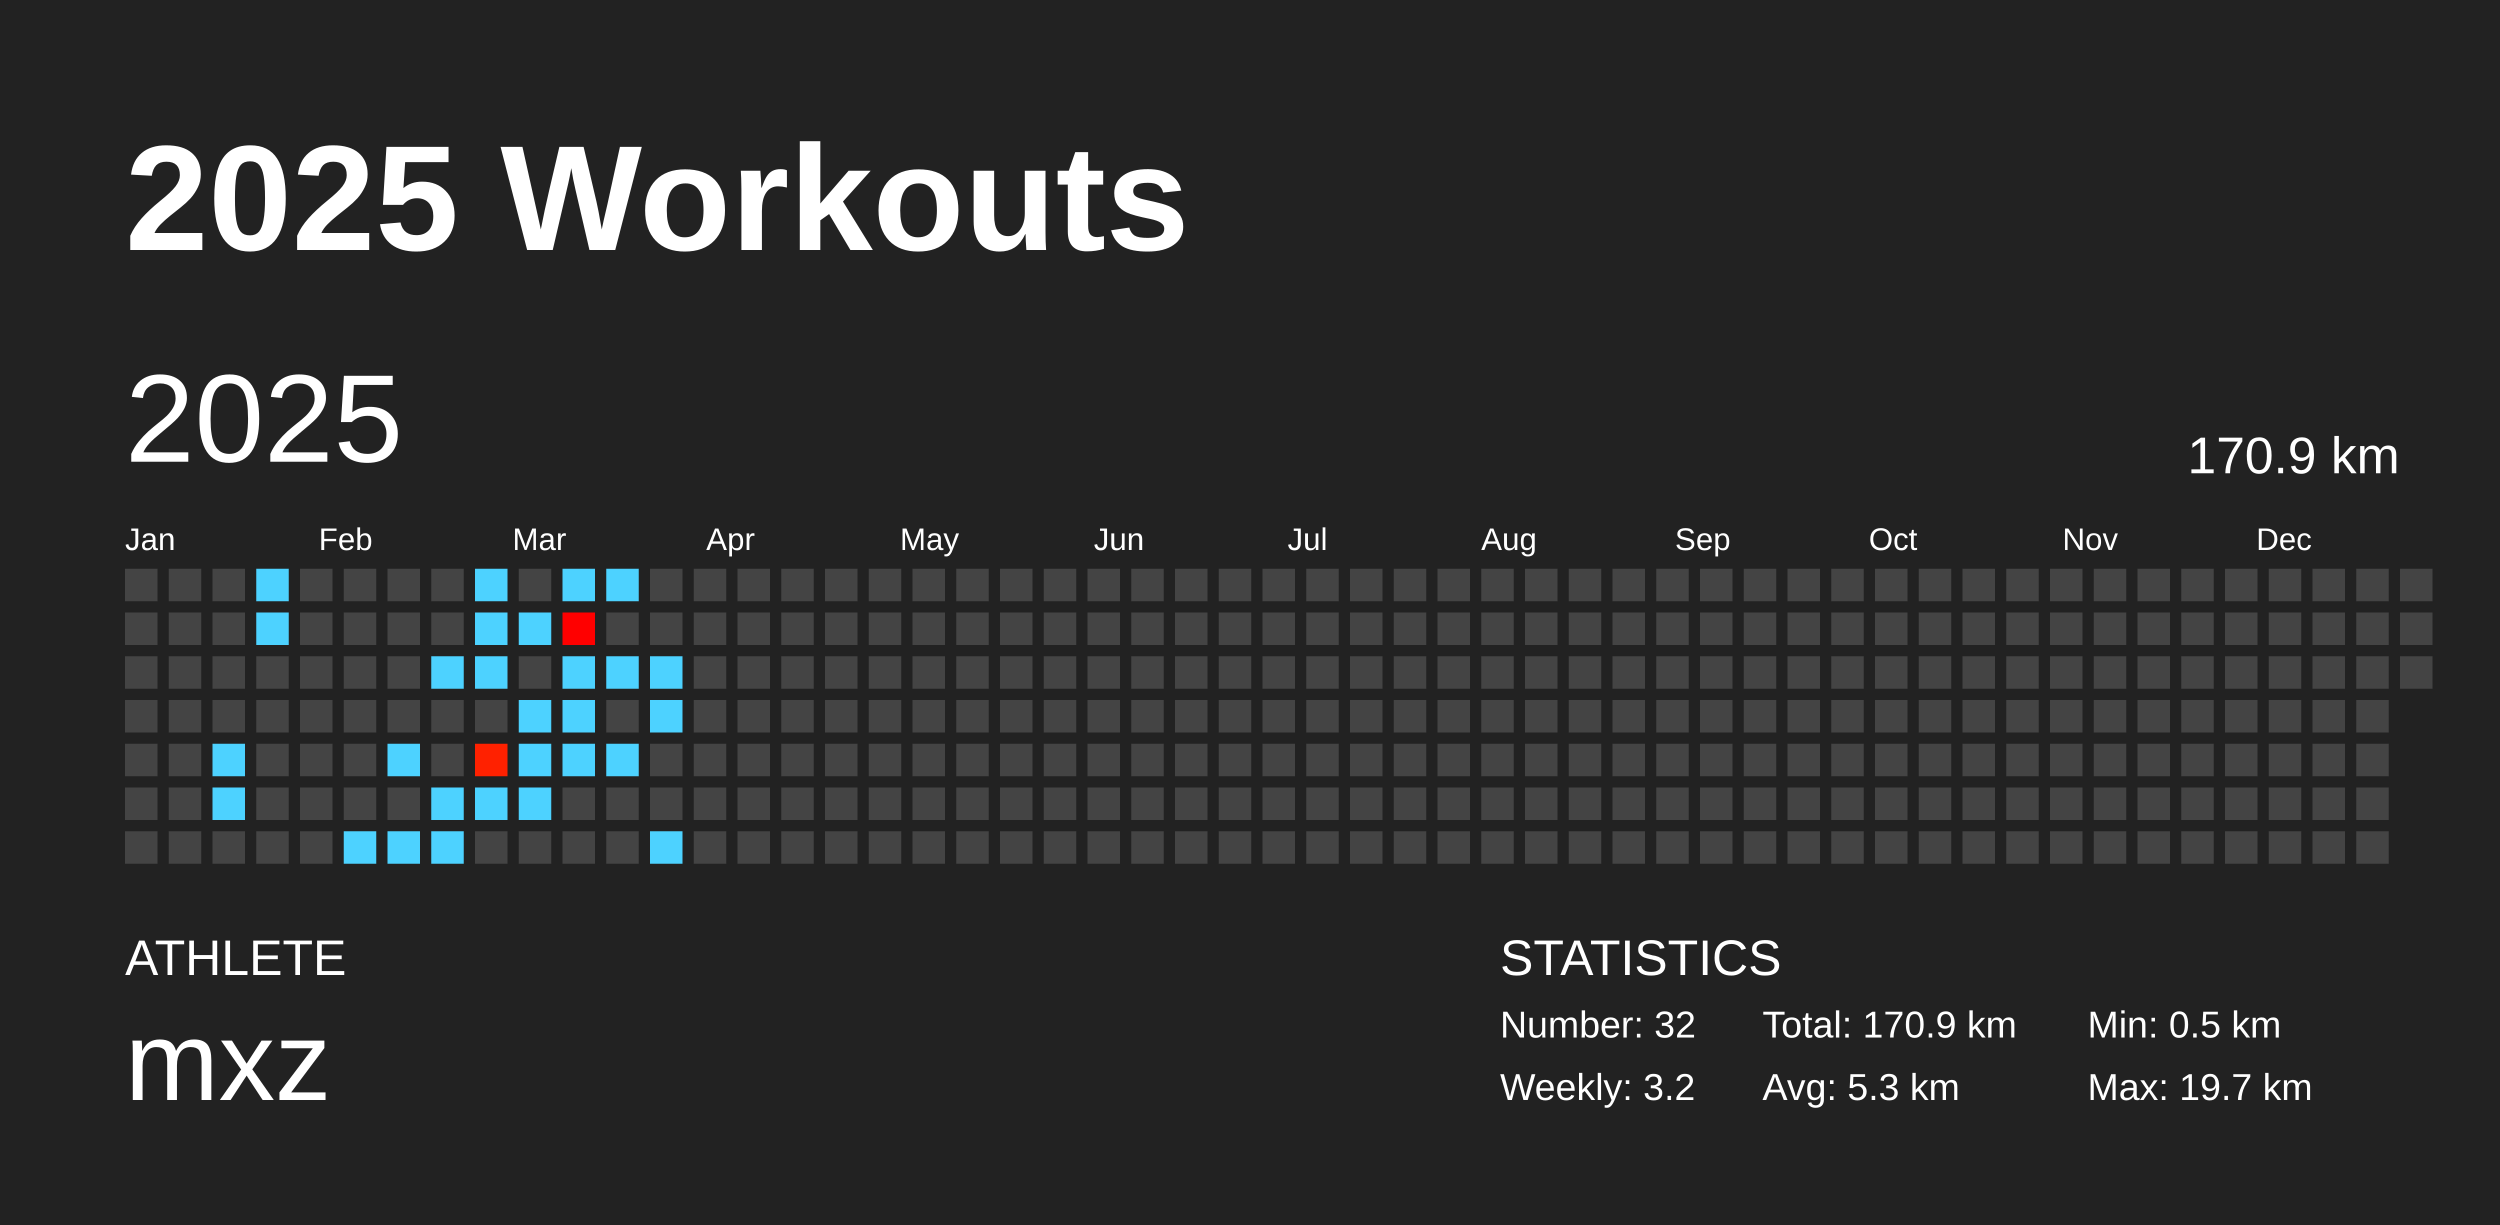
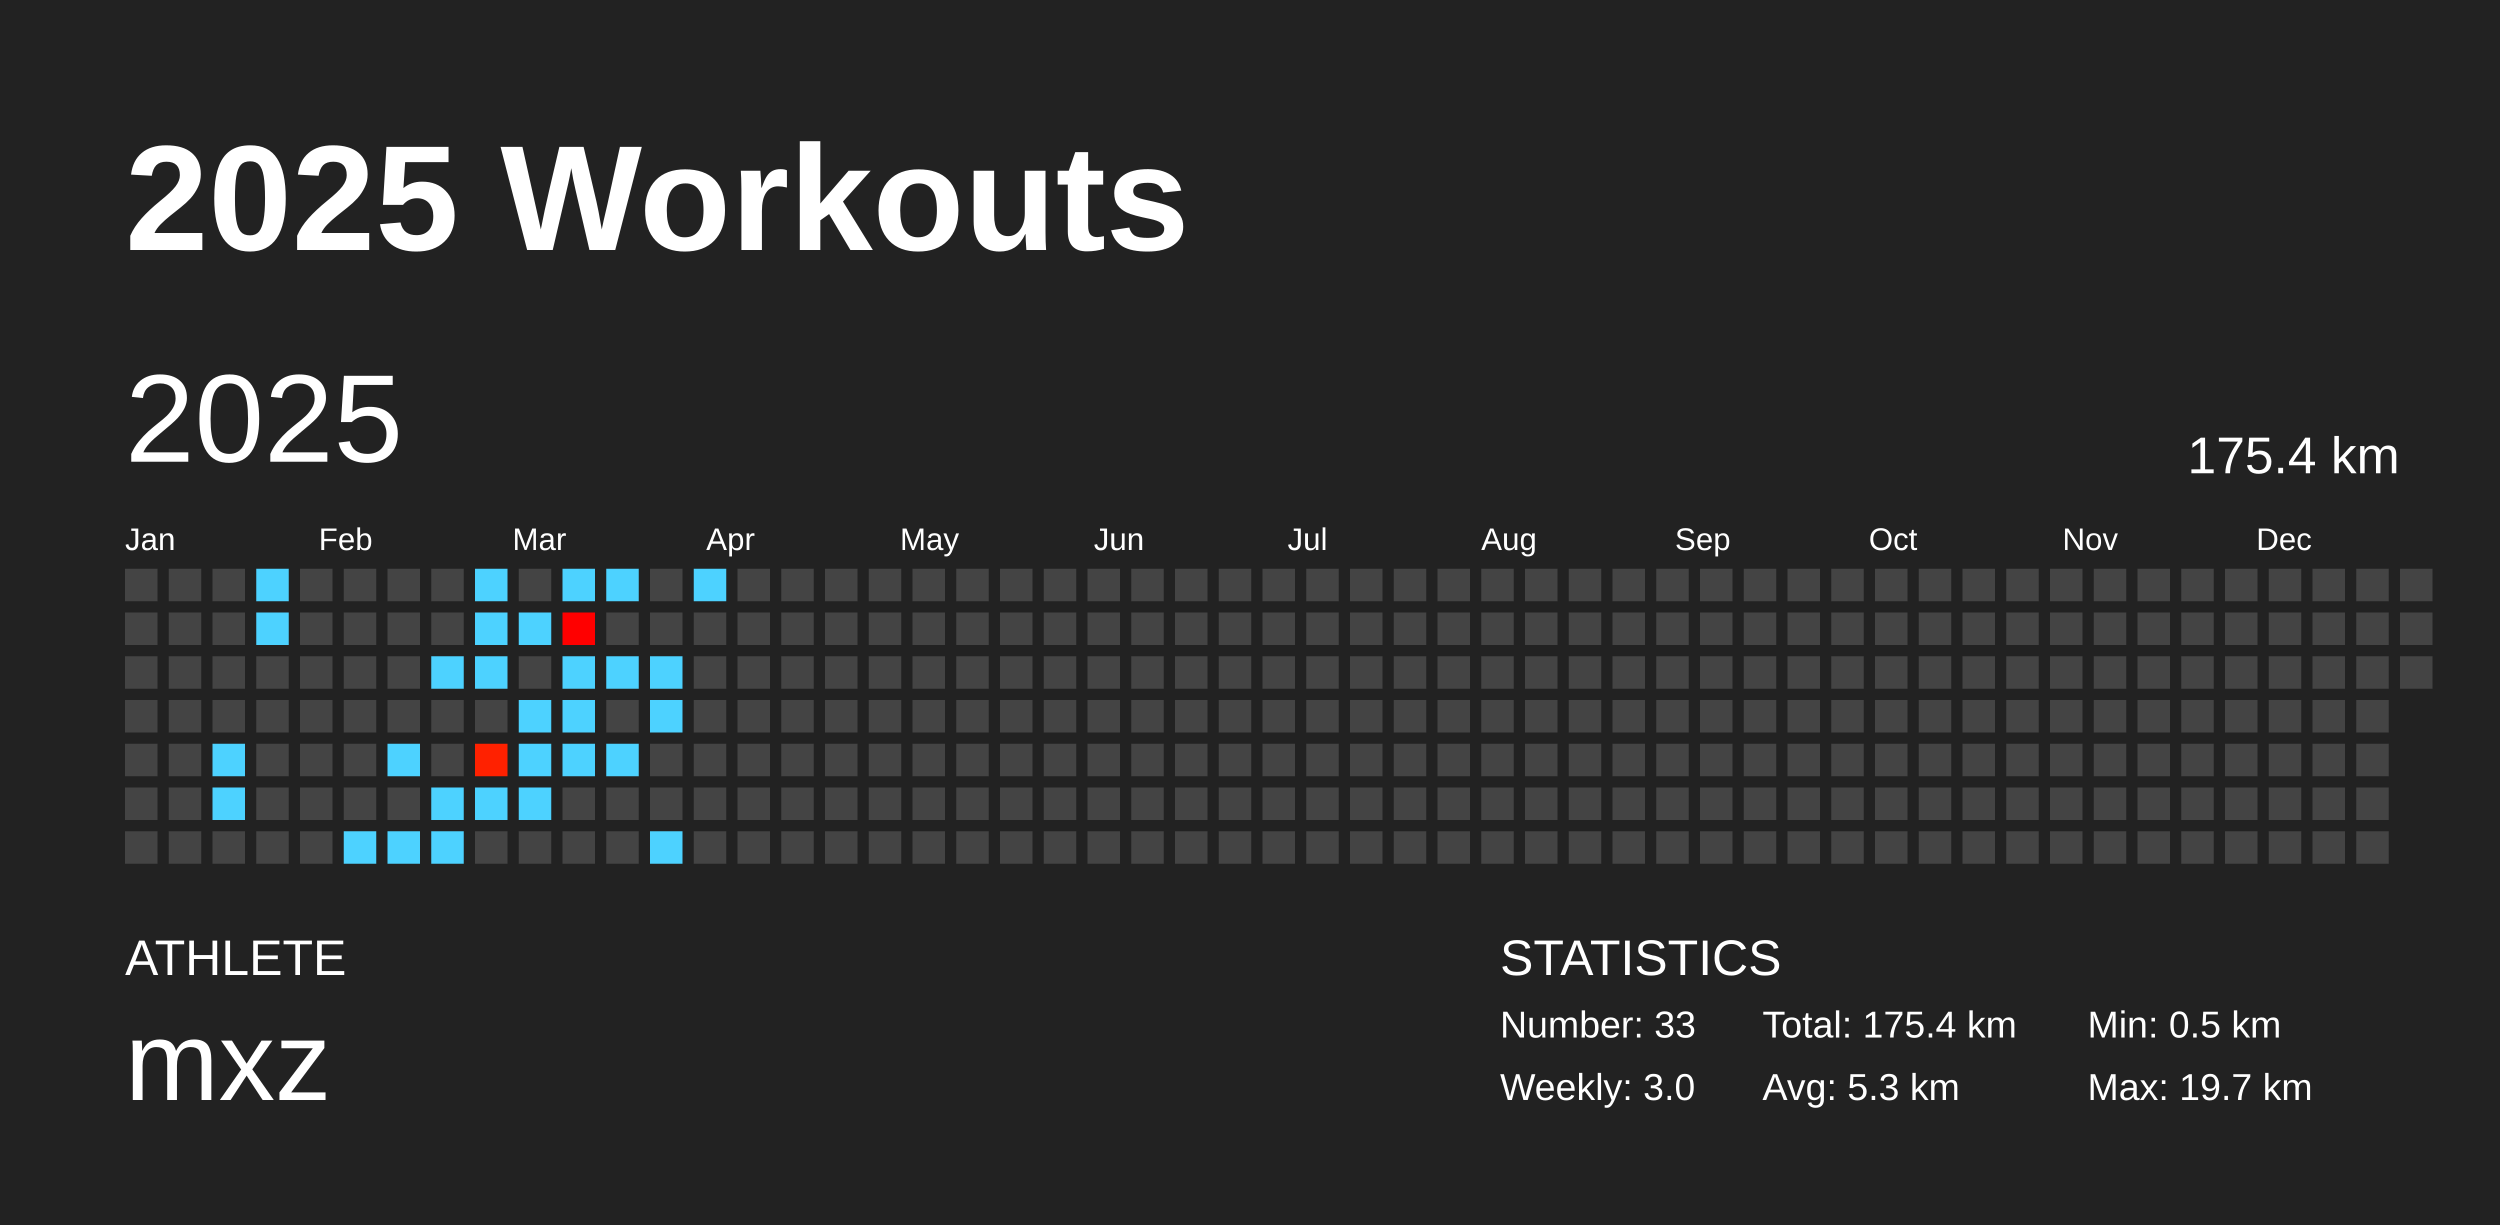
<svg xmlns="http://www.w3.org/2000/svg" baseProfile="full" height="98mm" version="1.1" viewBox="0,0,200,98" width="200mm">
  <defs />
  <rect fill="#222222" height="98" width="200" x="0" y="0" />
  <text fill="#FFFFFF" style="font-size:12px; font-family:Arial; font-weight:bold;" x="10" y="20">2025 Workouts</text>
  <text fill="#FFFFFF" style="font-size:4px; font-family:Arial" x="10" y="78">ATHLETE</text>
  <text fill="#FFFFFF" style="font-size:9px; font-family:Arial" x="10" y="88">mxz</text>
  <text fill="#FFFFFF" style="font-size:4px; font-family:Arial" x="120" y="78">STATISTICS</text>
-   <text fill="#FFFFFF" style="font-size:3px; font-family:Arial" x="120" y="83">Number: 32</text>
-   <text fill="#FFFFFF" style="font-size:3px; font-family:Arial" x="120" y="88">Weekly: 3.2</text>
-   <text fill="#FFFFFF" style="font-size:3px; font-family:Arial" x="141" y="83">Total: 170.9 km</text>
+   <text fill="#FFFFFF" style="font-size:3px; font-family:Arial" x="120" y="83">Number: 33</text>
+   <text fill="#FFFFFF" style="font-size:3px; font-family:Arial" x="120" y="88">Weekly: 3.0</text>
+   <text fill="#FFFFFF" style="font-size:3px; font-family:Arial" x="141" y="83">Total: 175.4 km</text>
  <text fill="#FFFFFF" style="font-size:3px; font-family:Arial" x="141" y="88">Avg: 5.3 km</text>
  <text fill="#FFFFFF" style="font-size:3px; font-family:Arial" x="167" y="83">Min: 0.5 km</text>
  <text fill="#FFFFFF" style="font-size:3px; font-family:Arial" x="167" y="88">Max: 19.7 km</text>
  <text dominant-baseline="hanging" fill="#FFFFFF" style="font-size:10.0px; font-family:Arial;" x="10" y="30">2025</text>
-   <text dominant-baseline="hanging" fill="#FFFFFF" style="font-size:4.125px; font-family:Arial;" x="175" y="35">170.9 km</text>
+   <text dominant-baseline="hanging" fill="#FFFFFF" style="font-size:4.125px; font-family:Arial;" x="175" y="35">175.4 km</text>
  <text fill="#FFFFFF" style="font-size:2.5px; font-family:Arial" x="10.0" y="44">Jan</text>
  <text fill="#FFFFFF" style="font-size:2.5px; font-family:Arial" x="25.5" y="44">Feb</text>
  <text fill="#FFFFFF" style="font-size:2.5px; font-family:Arial" x="41.0" y="44">Mar</text>
  <text fill="#FFFFFF" style="font-size:2.5px; font-family:Arial" x="56.5" y="44">Apr</text>
  <text fill="#FFFFFF" style="font-size:2.5px; font-family:Arial" x="72.0" y="44">May</text>
  <text fill="#FFFFFF" style="font-size:2.5px; font-family:Arial" x="87.5" y="44">Jun</text>
  <text fill="#FFFFFF" style="font-size:2.5px; font-family:Arial" x="103.0" y="44">Jul</text>
  <text fill="#FFFFFF" style="font-size:2.5px; font-family:Arial" x="118.5" y="44">Aug</text>
  <text fill="#FFFFFF" style="font-size:2.5px; font-family:Arial" x="134.0" y="44">Sep</text>
  <text fill="#FFFFFF" style="font-size:2.5px; font-family:Arial" x="149.5" y="44">Oct</text>
  <text fill="#FFFFFF" style="font-size:2.5px; font-family:Arial" x="165.0" y="44">Nov</text>
  <text fill="#FFFFFF" style="font-size:2.5px; font-family:Arial" x="180.5" y="44">Dec</text>
  <rect fill="#444444" height="2.6" width="2.6" x="10.0" y="45.5" />
  <rect fill="#444444" height="2.6" width="2.6" x="10.0" y="49.0" />
  <rect fill="#444444" height="2.6" width="2.6" x="10.0" y="52.5" />
  <rect fill="#444444" height="2.6" width="2.6" x="10.0" y="56.0" />
  <rect fill="#444444" height="2.6" width="2.6" x="10.0" y="59.5" />
  <rect fill="#444444" height="2.6" width="2.6" x="10.0" y="63.0" />
  <rect fill="#444444" height="2.6" width="2.6" x="10.0" y="66.5" />
  <rect fill="#444444" height="2.6" width="2.6" x="13.5" y="45.5" />
  <rect fill="#444444" height="2.6" width="2.6" x="13.5" y="49.0" />
  <rect fill="#444444" height="2.6" width="2.6" x="13.5" y="52.5" />
  <rect fill="#444444" height="2.6" width="2.6" x="13.5" y="56.0" />
  <rect fill="#444444" height="2.6" width="2.6" x="13.5" y="59.5" />
  <rect fill="#444444" height="2.6" width="2.6" x="13.5" y="63.0" />
  <rect fill="#444444" height="2.6" width="2.6" x="13.5" y="66.5" />
  <rect fill="#444444" height="2.6" width="2.6" x="17.0" y="45.5" />
  <rect fill="#444444" height="2.6" width="2.6" x="17.0" y="49.0" />
  <rect fill="#444444" height="2.6" width="2.6" x="17.0" y="52.5" />
  <rect fill="#444444" height="2.6" width="2.6" x="17.0" y="56.0" />
  <rect fill="#4dd2ff" height="2.6" width="2.6" x="17.0" y="59.5" />
  <rect fill="#4dd2ff" height="2.6" width="2.6" x="17.0" y="63.0" />
  <rect fill="#444444" height="2.6" width="2.6" x="17.0" y="66.5" />
  <rect fill="#4dd2ff" height="2.6" width="2.6" x="20.5" y="45.5" />
  <rect fill="#4dd2ff" height="2.6" width="2.6" x="20.5" y="49.0" />
  <rect fill="#444444" height="2.6" width="2.6" x="20.5" y="52.5" />
  <rect fill="#444444" height="2.6" width="2.6" x="20.5" y="56.0" />
  <rect fill="#444444" height="2.6" width="2.6" x="20.5" y="59.5" />
  <rect fill="#444444" height="2.6" width="2.6" x="20.5" y="63.0" />
  <rect fill="#444444" height="2.6" width="2.6" x="20.5" y="66.5" />
  <rect fill="#444444" height="2.6" width="2.6" x="24.0" y="45.5" />
  <rect fill="#444444" height="2.6" width="2.6" x="24.0" y="49.0" />
  <rect fill="#444444" height="2.6" width="2.6" x="24.0" y="52.5" />
  <rect fill="#444444" height="2.6" width="2.6" x="24.0" y="56.0" />
  <rect fill="#444444" height="2.6" width="2.6" x="24.0" y="59.5" />
  <rect fill="#444444" height="2.6" width="2.6" x="24.0" y="63.0" />
  <rect fill="#444444" height="2.6" width="2.6" x="24.0" y="66.5" />
  <rect fill="#444444" height="2.6" width="2.6" x="27.5" y="45.5" />
  <rect fill="#444444" height="2.6" width="2.6" x="27.5" y="49.0" />
  <rect fill="#444444" height="2.6" width="2.6" x="27.5" y="52.5" />
  <rect fill="#444444" height="2.6" width="2.6" x="27.5" y="56.0" />
  <rect fill="#444444" height="2.6" width="2.6" x="27.5" y="59.5" />
  <rect fill="#444444" height="2.6" width="2.6" x="27.5" y="63.0" />
  <rect fill="#4dd2ff" height="2.6" width="2.6" x="27.5" y="66.5" />
  <rect fill="#444444" height="2.6" width="2.6" x="31.0" y="45.5" />
  <rect fill="#444444" height="2.6" width="2.6" x="31.0" y="49.0" />
  <rect fill="#444444" height="2.6" width="2.6" x="31.0" y="52.5" />
  <rect fill="#444444" height="2.6" width="2.6" x="31.0" y="56.0" />
  <rect fill="#4dd2ff" height="2.6" width="2.6" x="31.0" y="59.5" />
  <rect fill="#444444" height="2.6" width="2.6" x="31.0" y="63.0" />
  <rect fill="#4dd2ff" height="2.6" width="2.6" x="31.0" y="66.5" />
  <rect fill="#444444" height="2.6" width="2.6" x="34.5" y="45.5" />
  <rect fill="#444444" height="2.6" width="2.6" x="34.5" y="49.0" />
  <rect fill="#4dd2ff" height="2.6" width="2.6" x="34.5" y="52.5" />
  <rect fill="#444444" height="2.6" width="2.6" x="34.5" y="56.0" />
  <rect fill="#444444" height="2.6" width="2.6" x="34.5" y="59.5" />
  <rect fill="#4dd2ff" height="2.6" width="2.6" x="34.5" y="63.0" />
  <rect fill="#4dd2ff" height="2.6" width="2.6" x="34.5" y="66.5" />
  <rect fill="#4dd2ff" height="2.6" width="2.6" x="38.0" y="45.5" />
  <rect fill="#4dd2ff" height="2.6" width="2.6" x="38.0" y="49.0" />
  <rect fill="#4dd2ff" height="2.6" width="2.6" x="38.0" y="52.5" />
  <rect fill="#444444" height="2.6" width="2.6" x="38.0" y="56.0" />
  <rect fill="#ff2100" height="2.6" width="2.6" x="38.0" y="59.5" />
  <rect fill="#4dd2ff" height="2.6" width="2.6" x="38.0" y="63.0" />
  <rect fill="#444444" height="2.6" width="2.6" x="38.0" y="66.5" />
  <rect fill="#444444" height="2.6" width="2.6" x="41.5" y="45.5" />
  <rect fill="#4dd2ff" height="2.6" width="2.6" x="41.5" y="49.0" />
  <rect fill="#444444" height="2.6" width="2.6" x="41.5" y="52.5" />
  <rect fill="#4dd2ff" height="2.6" width="2.6" x="41.5" y="56.0" />
  <rect fill="#4dd2ff" height="2.6" width="2.6" x="41.5" y="59.5" />
  <rect fill="#4dd2ff" height="2.6" width="2.6" x="41.5" y="63.0" />
  <rect fill="#444444" height="2.6" width="2.6" x="41.5" y="66.5" />
  <rect fill="#4dd2ff" height="2.6" width="2.6" x="45.0" y="45.5" />
  <rect fill="red" height="2.6" width="2.6" x="45.0" y="49.0" />
  <rect fill="#4dd2ff" height="2.6" width="2.6" x="45.0" y="52.5" />
  <rect fill="#4dd2ff" height="2.6" width="2.6" x="45.0" y="56.0" />
  <rect fill="#4dd2ff" height="2.6" width="2.6" x="45.0" y="59.5" />
  <rect fill="#444444" height="2.6" width="2.6" x="45.0" y="63.0" />
  <rect fill="#444444" height="2.6" width="2.6" x="45.0" y="66.5" />
  <rect fill="#4dd2ff" height="2.6" width="2.6" x="48.5" y="45.5" />
  <rect fill="#444444" height="2.6" width="2.6" x="48.5" y="49.0" />
  <rect fill="#4dd2ff" height="2.6" width="2.6" x="48.5" y="52.5" />
  <rect fill="#444444" height="2.6" width="2.6" x="48.5" y="56.0" />
  <rect fill="#4dd2ff" height="2.6" width="2.6" x="48.5" y="59.5" />
  <rect fill="#444444" height="2.6" width="2.6" x="48.5" y="63.0" />
  <rect fill="#444444" height="2.6" width="2.6" x="48.5" y="66.5" />
  <rect fill="#444444" height="2.6" width="2.6" x="52.0" y="45.5" />
  <rect fill="#444444" height="2.6" width="2.6" x="52.0" y="49.0" />
  <rect fill="#4dd2ff" height="2.6" width="2.6" x="52.0" y="52.5" />
  <rect fill="#4dd2ff" height="2.6" width="2.6" x="52.0" y="56.0" />
  <rect fill="#444444" height="2.6" width="2.6" x="52.0" y="59.5" />
  <rect fill="#444444" height="2.6" width="2.6" x="52.0" y="63.0" />
  <rect fill="#4dd2ff" height="2.6" width="2.6" x="52.0" y="66.5" />
-   <rect fill="#444444" height="2.6" width="2.6" x="55.5" y="45.5" />
+   <rect fill="#4dd2ff" height="2.6" width="2.6" x="55.5" y="45.5" />
  <rect fill="#444444" height="2.6" width="2.6" x="55.5" y="49.0" />
  <rect fill="#444444" height="2.6" width="2.6" x="55.5" y="52.5" />
  <rect fill="#444444" height="2.6" width="2.6" x="55.5" y="56.0" />
  <rect fill="#444444" height="2.6" width="2.6" x="55.5" y="59.5" />
  <rect fill="#444444" height="2.6" width="2.6" x="55.5" y="63.0" />
  <rect fill="#444444" height="2.6" width="2.6" x="55.5" y="66.5" />
  <rect fill="#444444" height="2.6" width="2.6" x="59.0" y="45.5" />
  <rect fill="#444444" height="2.6" width="2.6" x="59.0" y="49.0" />
  <rect fill="#444444" height="2.6" width="2.6" x="59.0" y="52.5" />
  <rect fill="#444444" height="2.6" width="2.6" x="59.0" y="56.0" />
  <rect fill="#444444" height="2.6" width="2.6" x="59.0" y="59.5" />
  <rect fill="#444444" height="2.6" width="2.6" x="59.0" y="63.0" />
  <rect fill="#444444" height="2.6" width="2.6" x="59.0" y="66.5" />
  <rect fill="#444444" height="2.6" width="2.6" x="62.5" y="45.5" />
  <rect fill="#444444" height="2.6" width="2.6" x="62.5" y="49.0" />
  <rect fill="#444444" height="2.6" width="2.6" x="62.5" y="52.5" />
  <rect fill="#444444" height="2.6" width="2.6" x="62.5" y="56.0" />
  <rect fill="#444444" height="2.6" width="2.6" x="62.5" y="59.5" />
  <rect fill="#444444" height="2.6" width="2.6" x="62.5" y="63.0" />
  <rect fill="#444444" height="2.6" width="2.6" x="62.5" y="66.5" />
  <rect fill="#444444" height="2.6" width="2.6" x="66.0" y="45.5" />
  <rect fill="#444444" height="2.6" width="2.6" x="66.0" y="49.0" />
  <rect fill="#444444" height="2.6" width="2.6" x="66.0" y="52.5" />
  <rect fill="#444444" height="2.6" width="2.6" x="66.0" y="56.0" />
  <rect fill="#444444" height="2.6" width="2.6" x="66.0" y="59.5" />
  <rect fill="#444444" height="2.6" width="2.6" x="66.0" y="63.0" />
  <rect fill="#444444" height="2.6" width="2.6" x="66.0" y="66.5" />
  <rect fill="#444444" height="2.6" width="2.6" x="69.5" y="45.5" />
  <rect fill="#444444" height="2.6" width="2.6" x="69.5" y="49.0" />
  <rect fill="#444444" height="2.6" width="2.6" x="69.5" y="52.5" />
  <rect fill="#444444" height="2.6" width="2.6" x="69.5" y="56.0" />
  <rect fill="#444444" height="2.6" width="2.6" x="69.5" y="59.5" />
  <rect fill="#444444" height="2.6" width="2.6" x="69.5" y="63.0" />
  <rect fill="#444444" height="2.6" width="2.6" x="69.5" y="66.5" />
  <rect fill="#444444" height="2.6" width="2.6" x="73.0" y="45.5" />
  <rect fill="#444444" height="2.6" width="2.6" x="73.0" y="49.0" />
  <rect fill="#444444" height="2.6" width="2.6" x="73.0" y="52.5" />
  <rect fill="#444444" height="2.6" width="2.6" x="73.0" y="56.0" />
  <rect fill="#444444" height="2.6" width="2.6" x="73.0" y="59.5" />
  <rect fill="#444444" height="2.6" width="2.6" x="73.0" y="63.0" />
  <rect fill="#444444" height="2.6" width="2.6" x="73.0" y="66.5" />
  <rect fill="#444444" height="2.6" width="2.6" x="76.5" y="45.5" />
  <rect fill="#444444" height="2.6" width="2.6" x="76.5" y="49.0" />
  <rect fill="#444444" height="2.6" width="2.6" x="76.5" y="52.5" />
  <rect fill="#444444" height="2.6" width="2.6" x="76.5" y="56.0" />
  <rect fill="#444444" height="2.6" width="2.6" x="76.5" y="59.5" />
  <rect fill="#444444" height="2.6" width="2.6" x="76.5" y="63.0" />
  <rect fill="#444444" height="2.6" width="2.6" x="76.5" y="66.5" />
  <rect fill="#444444" height="2.6" width="2.6" x="80.0" y="45.5" />
  <rect fill="#444444" height="2.6" width="2.6" x="80.0" y="49.0" />
  <rect fill="#444444" height="2.6" width="2.6" x="80.0" y="52.5" />
  <rect fill="#444444" height="2.6" width="2.6" x="80.0" y="56.0" />
  <rect fill="#444444" height="2.6" width="2.6" x="80.0" y="59.5" />
  <rect fill="#444444" height="2.6" width="2.6" x="80.0" y="63.0" />
  <rect fill="#444444" height="2.6" width="2.6" x="80.0" y="66.5" />
  <rect fill="#444444" height="2.6" width="2.6" x="83.5" y="45.5" />
  <rect fill="#444444" height="2.6" width="2.6" x="83.5" y="49.0" />
  <rect fill="#444444" height="2.6" width="2.6" x="83.5" y="52.5" />
  <rect fill="#444444" height="2.6" width="2.6" x="83.5" y="56.0" />
  <rect fill="#444444" height="2.6" width="2.6" x="83.5" y="59.5" />
  <rect fill="#444444" height="2.6" width="2.6" x="83.5" y="63.0" />
  <rect fill="#444444" height="2.6" width="2.6" x="83.5" y="66.5" />
  <rect fill="#444444" height="2.6" width="2.6" x="87.0" y="45.5" />
  <rect fill="#444444" height="2.6" width="2.6" x="87.0" y="49.0" />
  <rect fill="#444444" height="2.6" width="2.6" x="87.0" y="52.5" />
  <rect fill="#444444" height="2.6" width="2.6" x="87.0" y="56.0" />
  <rect fill="#444444" height="2.6" width="2.6" x="87.0" y="59.5" />
  <rect fill="#444444" height="2.6" width="2.6" x="87.0" y="63.0" />
  <rect fill="#444444" height="2.6" width="2.6" x="87.0" y="66.5" />
  <rect fill="#444444" height="2.6" width="2.6" x="90.5" y="45.5" />
  <rect fill="#444444" height="2.6" width="2.6" x="90.5" y="49.0" />
  <rect fill="#444444" height="2.6" width="2.6" x="90.5" y="52.5" />
  <rect fill="#444444" height="2.6" width="2.6" x="90.5" y="56.0" />
  <rect fill="#444444" height="2.6" width="2.6" x="90.5" y="59.5" />
  <rect fill="#444444" height="2.6" width="2.6" x="90.5" y="63.0" />
  <rect fill="#444444" height="2.6" width="2.6" x="90.5" y="66.5" />
  <rect fill="#444444" height="2.6" width="2.6" x="94.0" y="45.5" />
  <rect fill="#444444" height="2.6" width="2.6" x="94.0" y="49.0" />
  <rect fill="#444444" height="2.6" width="2.6" x="94.0" y="52.5" />
  <rect fill="#444444" height="2.6" width="2.6" x="94.0" y="56.0" />
  <rect fill="#444444" height="2.6" width="2.6" x="94.0" y="59.5" />
  <rect fill="#444444" height="2.6" width="2.6" x="94.0" y="63.0" />
  <rect fill="#444444" height="2.6" width="2.6" x="94.0" y="66.5" />
  <rect fill="#444444" height="2.6" width="2.6" x="97.5" y="45.5" />
  <rect fill="#444444" height="2.6" width="2.6" x="97.5" y="49.0" />
  <rect fill="#444444" height="2.6" width="2.6" x="97.5" y="52.5" />
  <rect fill="#444444" height="2.6" width="2.6" x="97.5" y="56.0" />
  <rect fill="#444444" height="2.6" width="2.6" x="97.5" y="59.5" />
  <rect fill="#444444" height="2.6" width="2.6" x="97.5" y="63.0" />
  <rect fill="#444444" height="2.6" width="2.6" x="97.5" y="66.5" />
  <rect fill="#444444" height="2.6" width="2.6" x="101.0" y="45.5" />
  <rect fill="#444444" height="2.6" width="2.6" x="101.0" y="49.0" />
  <rect fill="#444444" height="2.6" width="2.6" x="101.0" y="52.5" />
  <rect fill="#444444" height="2.6" width="2.6" x="101.0" y="56.0" />
  <rect fill="#444444" height="2.6" width="2.6" x="101.0" y="59.5" />
  <rect fill="#444444" height="2.6" width="2.6" x="101.0" y="63.0" />
  <rect fill="#444444" height="2.6" width="2.6" x="101.0" y="66.5" />
  <rect fill="#444444" height="2.6" width="2.6" x="104.5" y="45.5" />
  <rect fill="#444444" height="2.6" width="2.6" x="104.5" y="49.0" />
  <rect fill="#444444" height="2.6" width="2.6" x="104.5" y="52.5" />
  <rect fill="#444444" height="2.6" width="2.6" x="104.5" y="56.0" />
  <rect fill="#444444" height="2.6" width="2.6" x="104.5" y="59.5" />
  <rect fill="#444444" height="2.6" width="2.6" x="104.5" y="63.0" />
  <rect fill="#444444" height="2.6" width="2.6" x="104.5" y="66.5" />
  <rect fill="#444444" height="2.6" width="2.6" x="108.0" y="45.5" />
  <rect fill="#444444" height="2.6" width="2.6" x="108.0" y="49.0" />
  <rect fill="#444444" height="2.6" width="2.6" x="108.0" y="52.5" />
  <rect fill="#444444" height="2.6" width="2.6" x="108.0" y="56.0" />
  <rect fill="#444444" height="2.6" width="2.6" x="108.0" y="59.5" />
  <rect fill="#444444" height="2.6" width="2.6" x="108.0" y="63.0" />
  <rect fill="#444444" height="2.6" width="2.6" x="108.0" y="66.5" />
  <rect fill="#444444" height="2.6" width="2.6" x="111.5" y="45.5" />
  <rect fill="#444444" height="2.6" width="2.6" x="111.5" y="49.0" />
  <rect fill="#444444" height="2.6" width="2.6" x="111.5" y="52.5" />
  <rect fill="#444444" height="2.6" width="2.6" x="111.5" y="56.0" />
  <rect fill="#444444" height="2.6" width="2.6" x="111.5" y="59.5" />
  <rect fill="#444444" height="2.6" width="2.6" x="111.5" y="63.0" />
  <rect fill="#444444" height="2.6" width="2.6" x="111.5" y="66.5" />
  <rect fill="#444444" height="2.6" width="2.6" x="115.0" y="45.5" />
  <rect fill="#444444" height="2.6" width="2.6" x="115.0" y="49.0" />
  <rect fill="#444444" height="2.6" width="2.6" x="115.0" y="52.5" />
  <rect fill="#444444" height="2.6" width="2.6" x="115.0" y="56.0" />
  <rect fill="#444444" height="2.6" width="2.6" x="115.0" y="59.5" />
  <rect fill="#444444" height="2.6" width="2.6" x="115.0" y="63.0" />
  <rect fill="#444444" height="2.6" width="2.6" x="115.0" y="66.5" />
  <rect fill="#444444" height="2.6" width="2.6" x="118.5" y="45.5" />
  <rect fill="#444444" height="2.6" width="2.6" x="118.5" y="49.0" />
  <rect fill="#444444" height="2.6" width="2.6" x="118.5" y="52.5" />
  <rect fill="#444444" height="2.6" width="2.6" x="118.5" y="56.0" />
  <rect fill="#444444" height="2.6" width="2.6" x="118.5" y="59.5" />
  <rect fill="#444444" height="2.6" width="2.6" x="118.5" y="63.0" />
  <rect fill="#444444" height="2.6" width="2.6" x="118.5" y="66.5" />
  <rect fill="#444444" height="2.6" width="2.6" x="122.0" y="45.5" />
  <rect fill="#444444" height="2.6" width="2.6" x="122.0" y="49.0" />
  <rect fill="#444444" height="2.6" width="2.6" x="122.0" y="52.5" />
  <rect fill="#444444" height="2.6" width="2.6" x="122.0" y="56.0" />
  <rect fill="#444444" height="2.6" width="2.6" x="122.0" y="59.5" />
  <rect fill="#444444" height="2.6" width="2.6" x="122.0" y="63.0" />
  <rect fill="#444444" height="2.6" width="2.6" x="122.0" y="66.5" />
  <rect fill="#444444" height="2.6" width="2.6" x="125.5" y="45.5" />
  <rect fill="#444444" height="2.6" width="2.6" x="125.5" y="49.0" />
  <rect fill="#444444" height="2.6" width="2.6" x="125.5" y="52.5" />
  <rect fill="#444444" height="2.6" width="2.6" x="125.5" y="56.0" />
  <rect fill="#444444" height="2.6" width="2.6" x="125.5" y="59.5" />
  <rect fill="#444444" height="2.6" width="2.6" x="125.5" y="63.0" />
  <rect fill="#444444" height="2.6" width="2.6" x="125.5" y="66.5" />
  <rect fill="#444444" height="2.6" width="2.6" x="129.0" y="45.5" />
  <rect fill="#444444" height="2.6" width="2.6" x="129.0" y="49.0" />
  <rect fill="#444444" height="2.6" width="2.6" x="129.0" y="52.5" />
  <rect fill="#444444" height="2.6" width="2.6" x="129.0" y="56.0" />
  <rect fill="#444444" height="2.6" width="2.6" x="129.0" y="59.5" />
  <rect fill="#444444" height="2.6" width="2.6" x="129.0" y="63.0" />
  <rect fill="#444444" height="2.6" width="2.6" x="129.0" y="66.5" />
  <rect fill="#444444" height="2.6" width="2.6" x="132.5" y="45.5" />
  <rect fill="#444444" height="2.6" width="2.6" x="132.5" y="49.0" />
  <rect fill="#444444" height="2.6" width="2.6" x="132.5" y="52.5" />
  <rect fill="#444444" height="2.6" width="2.6" x="132.5" y="56.0" />
  <rect fill="#444444" height="2.6" width="2.6" x="132.5" y="59.5" />
  <rect fill="#444444" height="2.6" width="2.6" x="132.5" y="63.0" />
  <rect fill="#444444" height="2.6" width="2.6" x="132.5" y="66.5" />
  <rect fill="#444444" height="2.6" width="2.6" x="136.0" y="45.5" />
  <rect fill="#444444" height="2.6" width="2.6" x="136.0" y="49.0" />
  <rect fill="#444444" height="2.6" width="2.6" x="136.0" y="52.5" />
  <rect fill="#444444" height="2.6" width="2.6" x="136.0" y="56.0" />
  <rect fill="#444444" height="2.6" width="2.6" x="136.0" y="59.5" />
  <rect fill="#444444" height="2.6" width="2.6" x="136.0" y="63.0" />
  <rect fill="#444444" height="2.6" width="2.6" x="136.0" y="66.5" />
  <rect fill="#444444" height="2.6" width="2.6" x="139.5" y="45.5" />
  <rect fill="#444444" height="2.6" width="2.6" x="139.5" y="49.0" />
  <rect fill="#444444" height="2.6" width="2.6" x="139.5" y="52.5" />
  <rect fill="#444444" height="2.6" width="2.6" x="139.5" y="56.0" />
  <rect fill="#444444" height="2.6" width="2.6" x="139.5" y="59.5" />
  <rect fill="#444444" height="2.6" width="2.6" x="139.5" y="63.0" />
  <rect fill="#444444" height="2.6" width="2.6" x="139.5" y="66.5" />
  <rect fill="#444444" height="2.6" width="2.6" x="143.0" y="45.5" />
  <rect fill="#444444" height="2.6" width="2.6" x="143.0" y="49.0" />
  <rect fill="#444444" height="2.6" width="2.6" x="143.0" y="52.5" />
  <rect fill="#444444" height="2.6" width="2.6" x="143.0" y="56.0" />
  <rect fill="#444444" height="2.6" width="2.6" x="143.0" y="59.5" />
  <rect fill="#444444" height="2.6" width="2.6" x="143.0" y="63.0" />
  <rect fill="#444444" height="2.6" width="2.6" x="143.0" y="66.5" />
  <rect fill="#444444" height="2.6" width="2.6" x="146.5" y="45.5" />
  <rect fill="#444444" height="2.6" width="2.6" x="146.5" y="49.0" />
  <rect fill="#444444" height="2.6" width="2.6" x="146.5" y="52.5" />
  <rect fill="#444444" height="2.6" width="2.6" x="146.5" y="56.0" />
  <rect fill="#444444" height="2.6" width="2.6" x="146.5" y="59.5" />
  <rect fill="#444444" height="2.6" width="2.6" x="146.5" y="63.0" />
  <rect fill="#444444" height="2.6" width="2.6" x="146.5" y="66.5" />
  <rect fill="#444444" height="2.6" width="2.6" x="150.0" y="45.5" />
  <rect fill="#444444" height="2.6" width="2.6" x="150.0" y="49.0" />
  <rect fill="#444444" height="2.6" width="2.6" x="150.0" y="52.5" />
  <rect fill="#444444" height="2.6" width="2.6" x="150.0" y="56.0" />
  <rect fill="#444444" height="2.6" width="2.6" x="150.0" y="59.5" />
  <rect fill="#444444" height="2.6" width="2.6" x="150.0" y="63.0" />
  <rect fill="#444444" height="2.6" width="2.6" x="150.0" y="66.5" />
  <rect fill="#444444" height="2.6" width="2.6" x="153.5" y="45.5" />
  <rect fill="#444444" height="2.6" width="2.6" x="153.5" y="49.0" />
  <rect fill="#444444" height="2.6" width="2.6" x="153.5" y="52.5" />
  <rect fill="#444444" height="2.6" width="2.6" x="153.5" y="56.0" />
  <rect fill="#444444" height="2.6" width="2.6" x="153.5" y="59.5" />
  <rect fill="#444444" height="2.6" width="2.6" x="153.5" y="63.0" />
  <rect fill="#444444" height="2.6" width="2.6" x="153.5" y="66.5" />
  <rect fill="#444444" height="2.6" width="2.6" x="157.0" y="45.5" />
  <rect fill="#444444" height="2.6" width="2.6" x="157.0" y="49.0" />
  <rect fill="#444444" height="2.6" width="2.6" x="157.0" y="52.5" />
  <rect fill="#444444" height="2.6" width="2.6" x="157.0" y="56.0" />
  <rect fill="#444444" height="2.6" width="2.6" x="157.0" y="59.5" />
  <rect fill="#444444" height="2.6" width="2.6" x="157.0" y="63.0" />
  <rect fill="#444444" height="2.6" width="2.6" x="157.0" y="66.5" />
  <rect fill="#444444" height="2.6" width="2.6" x="160.5" y="45.5" />
  <rect fill="#444444" height="2.6" width="2.6" x="160.5" y="49.0" />
  <rect fill="#444444" height="2.6" width="2.6" x="160.5" y="52.5" />
  <rect fill="#444444" height="2.6" width="2.6" x="160.5" y="56.0" />
  <rect fill="#444444" height="2.6" width="2.6" x="160.5" y="59.5" />
  <rect fill="#444444" height="2.6" width="2.6" x="160.5" y="63.0" />
  <rect fill="#444444" height="2.6" width="2.6" x="160.5" y="66.5" />
  <rect fill="#444444" height="2.6" width="2.6" x="164.0" y="45.5" />
  <rect fill="#444444" height="2.6" width="2.6" x="164.0" y="49.0" />
  <rect fill="#444444" height="2.6" width="2.6" x="164.0" y="52.5" />
  <rect fill="#444444" height="2.6" width="2.6" x="164.0" y="56.0" />
  <rect fill="#444444" height="2.6" width="2.6" x="164.0" y="59.5" />
  <rect fill="#444444" height="2.6" width="2.6" x="164.0" y="63.0" />
  <rect fill="#444444" height="2.6" width="2.6" x="164.0" y="66.5" />
  <rect fill="#444444" height="2.6" width="2.6" x="167.5" y="45.5" />
  <rect fill="#444444" height="2.6" width="2.6" x="167.5" y="49.0" />
  <rect fill="#444444" height="2.6" width="2.6" x="167.5" y="52.5" />
  <rect fill="#444444" height="2.6" width="2.6" x="167.5" y="56.0" />
  <rect fill="#444444" height="2.6" width="2.6" x="167.5" y="59.5" />
  <rect fill="#444444" height="2.6" width="2.6" x="167.5" y="63.0" />
  <rect fill="#444444" height="2.6" width="2.6" x="167.5" y="66.5" />
  <rect fill="#444444" height="2.6" width="2.6" x="171.0" y="45.5" />
  <rect fill="#444444" height="2.6" width="2.6" x="171.0" y="49.0" />
  <rect fill="#444444" height="2.6" width="2.6" x="171.0" y="52.5" />
  <rect fill="#444444" height="2.6" width="2.6" x="171.0" y="56.0" />
  <rect fill="#444444" height="2.6" width="2.6" x="171.0" y="59.5" />
  <rect fill="#444444" height="2.6" width="2.6" x="171.0" y="63.0" />
  <rect fill="#444444" height="2.6" width="2.6" x="171.0" y="66.5" />
  <rect fill="#444444" height="2.6" width="2.6" x="174.5" y="45.5" />
  <rect fill="#444444" height="2.6" width="2.6" x="174.5" y="49.0" />
  <rect fill="#444444" height="2.6" width="2.6" x="174.5" y="52.5" />
  <rect fill="#444444" height="2.6" width="2.6" x="174.5" y="56.0" />
  <rect fill="#444444" height="2.6" width="2.6" x="174.5" y="59.5" />
  <rect fill="#444444" height="2.6" width="2.6" x="174.5" y="63.0" />
  <rect fill="#444444" height="2.6" width="2.6" x="174.5" y="66.5" />
  <rect fill="#444444" height="2.6" width="2.6" x="178.0" y="45.5" />
  <rect fill="#444444" height="2.6" width="2.6" x="178.0" y="49.0" />
  <rect fill="#444444" height="2.6" width="2.6" x="178.0" y="52.5" />
  <rect fill="#444444" height="2.6" width="2.6" x="178.0" y="56.0" />
  <rect fill="#444444" height="2.6" width="2.6" x="178.0" y="59.5" />
  <rect fill="#444444" height="2.6" width="2.6" x="178.0" y="63.0" />
  <rect fill="#444444" height="2.6" width="2.6" x="178.0" y="66.5" />
  <rect fill="#444444" height="2.6" width="2.6" x="181.5" y="45.5" />
  <rect fill="#444444" height="2.6" width="2.6" x="181.5" y="49.0" />
  <rect fill="#444444" height="2.6" width="2.6" x="181.5" y="52.5" />
  <rect fill="#444444" height="2.6" width="2.6" x="181.5" y="56.0" />
  <rect fill="#444444" height="2.6" width="2.6" x="181.5" y="59.5" />
  <rect fill="#444444" height="2.6" width="2.6" x="181.5" y="63.0" />
  <rect fill="#444444" height="2.6" width="2.6" x="181.5" y="66.5" />
  <rect fill="#444444" height="2.6" width="2.6" x="185.0" y="45.5" />
  <rect fill="#444444" height="2.6" width="2.6" x="185.0" y="49.0" />
  <rect fill="#444444" height="2.6" width="2.6" x="185.0" y="52.5" />
  <rect fill="#444444" height="2.6" width="2.6" x="185.0" y="56.0" />
  <rect fill="#444444" height="2.6" width="2.6" x="185.0" y="59.5" />
  <rect fill="#444444" height="2.6" width="2.6" x="185.0" y="63.0" />
  <rect fill="#444444" height="2.6" width="2.6" x="185.0" y="66.5" />
  <rect fill="#444444" height="2.6" width="2.6" x="188.5" y="45.5" />
  <rect fill="#444444" height="2.6" width="2.6" x="188.5" y="49.0" />
  <rect fill="#444444" height="2.6" width="2.6" x="188.5" y="52.5" />
  <rect fill="#444444" height="2.6" width="2.6" x="188.5" y="56.0" />
  <rect fill="#444444" height="2.6" width="2.6" x="188.5" y="59.5" />
  <rect fill="#444444" height="2.6" width="2.6" x="188.5" y="63.0" />
  <rect fill="#444444" height="2.6" width="2.6" x="188.5" y="66.5" />
  <rect fill="#444444" height="2.6" width="2.6" x="192.0" y="45.5" />
  <rect fill="#444444" height="2.6" width="2.6" x="192.0" y="49.0" />
  <rect fill="#444444" height="2.6" width="2.6" x="192.0" y="52.5" />
</svg>
